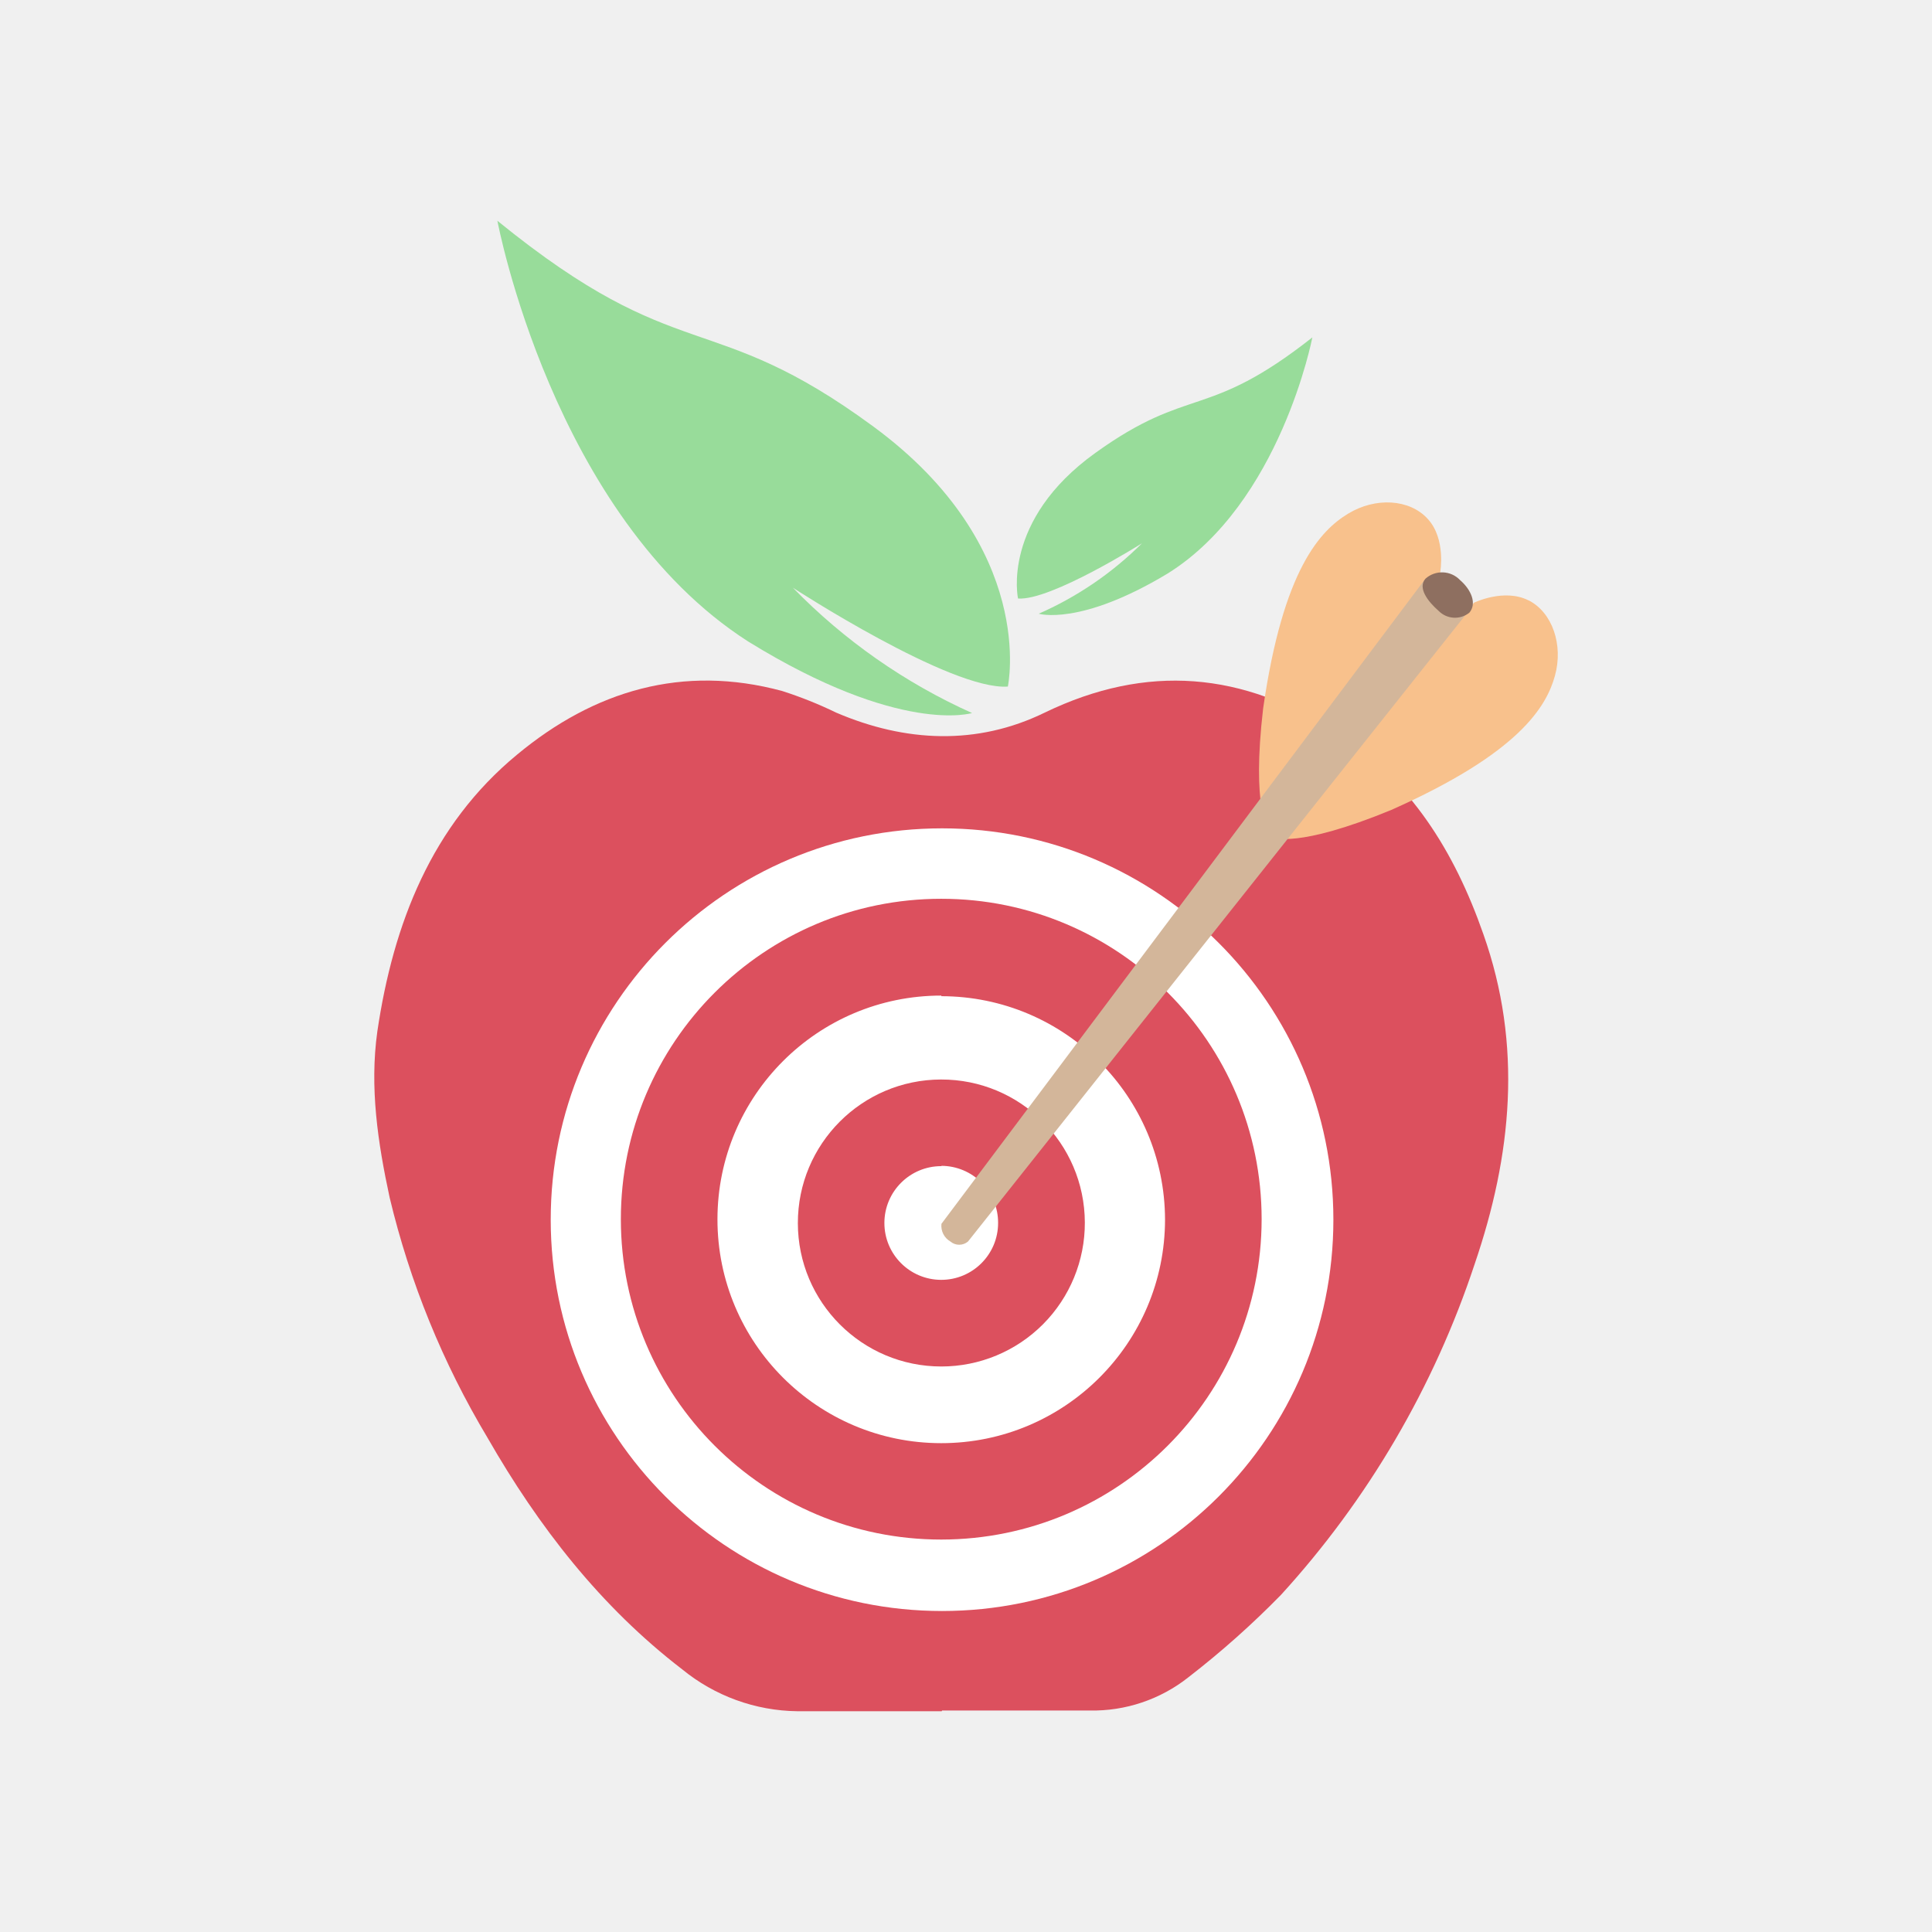
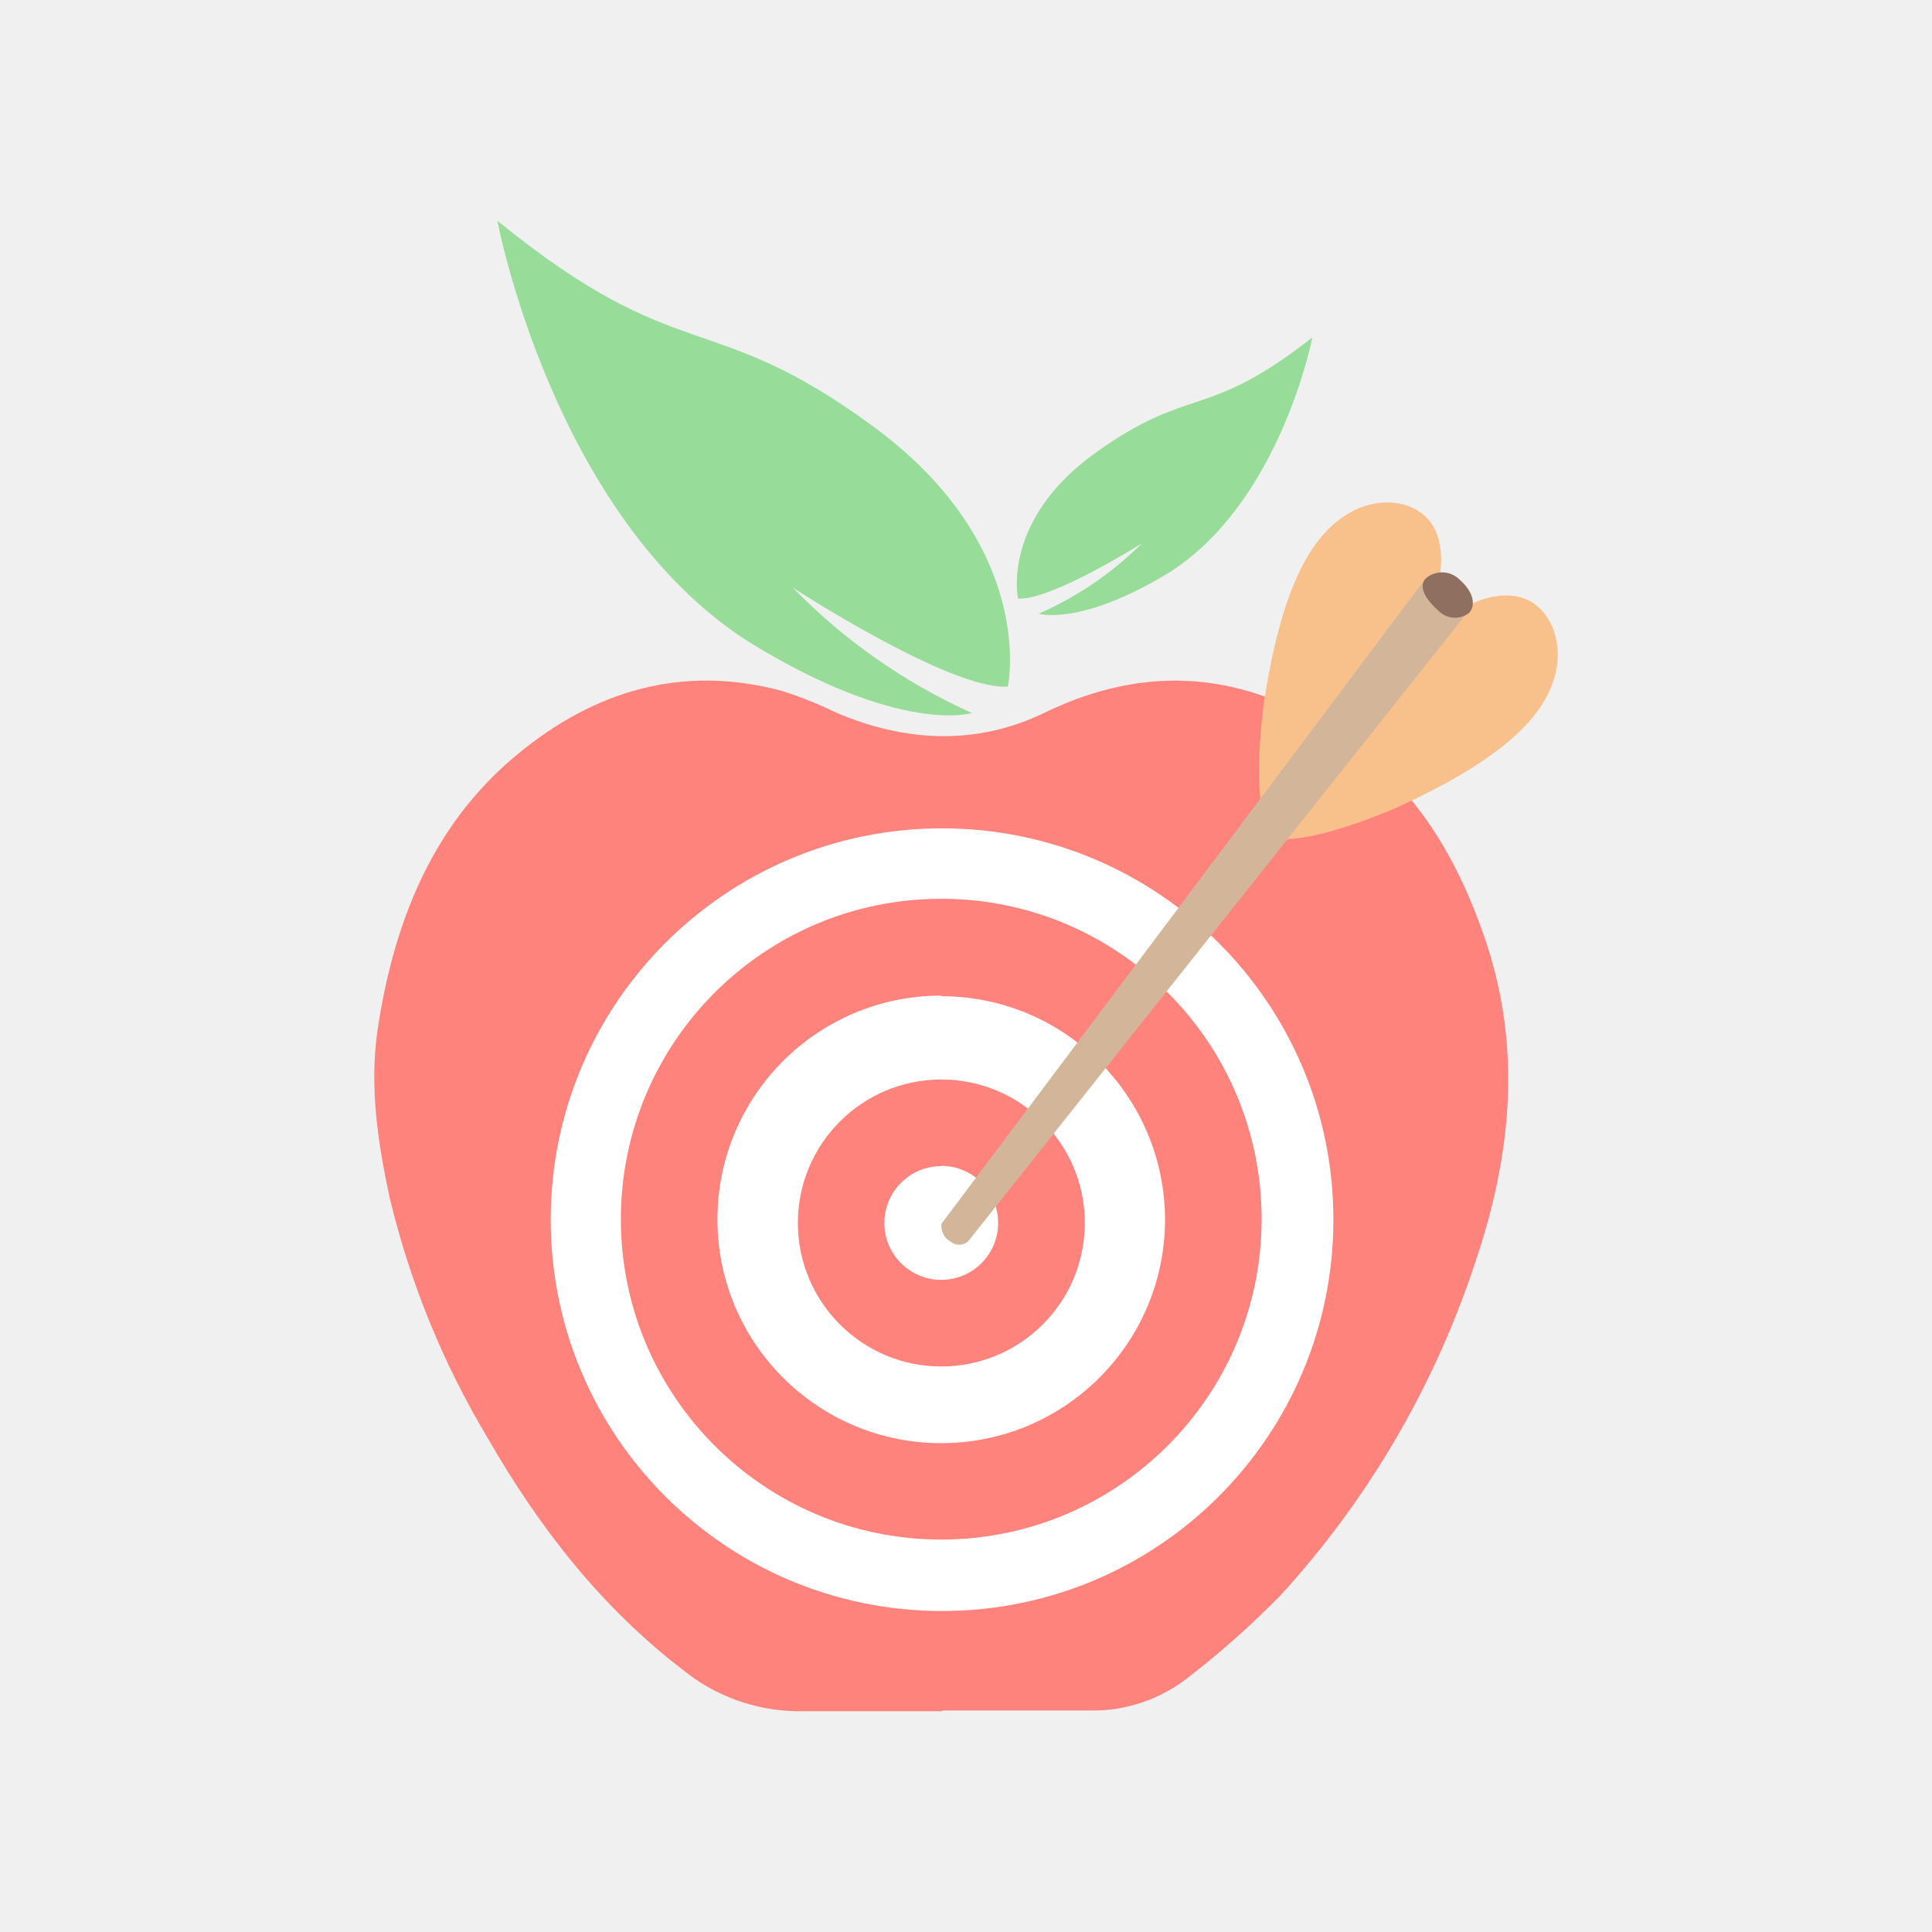
<svg xmlns="http://www.w3.org/2000/svg" viewBox="0 0 192 192">
-   <path d="M93.59,170.06H79.23A18.42,18.42,0,0,1,67.8,165.9c-8.13-6.24-14.29-14.2-19.34-23A84.62,84.62,0,0,1,38.72,119c-1.17-5.43-2-10.94-1.22-16.5C39.08,91.8,42.9,82,51.38,75c7.67-6.37,16.47-9,26.35-6.33a40.91,40.91,0,0,1,5.37,2.15c6.88,2.95,14,3.28,20.72,0,10.15-4.91,19.75-4.05,29,2,7.36,4.78,11.72,11.79,14.59,20,3.93,11.08,2.83,22-.86,32.8A91.31,91.31,0,0,1,127.3,158.5a89.19,89.19,0,0,1-9.19,8.18,15.33,15.33,0,0,1-9.82,3.31c-4.91,0-9.82,0-14.67,0Z" fill="#dc505e" />
+   <path d="M93.59,170.06H79.23A18.42,18.42,0,0,1,67.8,165.9c-8.13-6.24-14.29-14.2-19.34-23A84.62,84.62,0,0,1,38.72,119c-1.17-5.43-2-10.94-1.22-16.5C39.08,91.8,42.9,82,51.38,75c7.67-6.37,16.47-9,26.35-6.33a40.91,40.91,0,0,1,5.37,2.15c6.88,2.95,14,3.28,20.72,0,10.15-4.91,19.75-4.05,29,2,7.36,4.78,11.72,11.79,14.59,20,3.93,11.08,2.83,22-.86,32.8A91.31,91.31,0,0,1,127.3,158.5a89.19,89.19,0,0,1-9.19,8.18,15.33,15.33,0,0,1-9.82,3.31c-4.91,0-9.82,0-14.67,0Z" fill="#ff837d" />
  <circle cx="93.62" cy="121.21" r="38.89" fill="#fff" />
  <path d="M141.89,51.57c-1.82-2-5.21-2.17-7.92-.52s-6.45,5.45-8.44,19.35c-1.17,10,.53,12,.53,12l17.07-25.54S143.72,53.56,141.89,51.57Zm10,8.09c-2.42-1.22-5.41.24-5.41.24L126.58,83.23s2.32,1.11,11.64-2.72c12.81-5.68,15.47-10.32,16.31-13.36s-.24-6.28-2.62-7.49Z" fill="#f8c18c" />
  <path d="M86.81,42.4c-16.32-12-19.13-5.63-37.38-20.46,0,0,5.49,29.36,24.92,41.81,15.13,9.34,22.25,7.11,22.25,7.11A58,58,0,0,1,78.8,58.41s15.72,10.23,21.36,9.82C100.16,68.2,103.13,54.41,86.81,42.4ZM108.87,45c-9.4,6.74-7.7,14.48-7.7,14.48,3.25.24,12.32-5.49,12.32-5.49a33.75,33.75,0,0,1-10.26,7s4.1,1.26,12.82-4c11.21-7,14.37-23.46,14.37-23.46C119.9,41.82,118.27,38.24,108.87,45Z" fill="#98dc9a" />
-   <path d="M93.55,153a31.84,31.84,0,1,1,31.83-31.84h0A31.86,31.86,0,0,1,93.55,153Zm0-54.06a22.24,22.24,0,1,0,22.23,22.25v0A22.26,22.26,0,0,0,93.55,99Z" fill="#dc505e" />
-   <path d="M93.55,135.8a14.26,14.26,0,1,1,14.26-14.31A14.26,14.26,0,0,1,93.55,135.8Zm0-19.91a5.65,5.65,0,1,0,5.64,5.66h0a5.65,5.65,0,0,0-5.62-5.69h0Z" fill="#dc505e" />
+   <path d="M93.55,153a31.84,31.84,0,1,1,31.83-31.84h0A31.86,31.86,0,0,1,93.55,153Zm0-54.06a22.24,22.24,0,1,0,22.23,22.25v0A22.26,22.26,0,0,0,93.55,99Z" fill="#ff837d" />
+   <path d="M93.55,135.8a14.26,14.26,0,1,1,14.26-14.31A14.26,14.26,0,0,1,93.55,135.8Zm0-19.91a5.65,5.65,0,1,0,5.64,5.66h0a5.65,5.65,0,0,0-5.62-5.69h0Z" fill="#ff837d" />
  <path d="M141.61,57.57,93.56,121.62a1.8,1.8,0,0,0,.89,1.76,1.35,1.35,0,0,0,1.75,0L145.65,61.1Z" fill="#d3b69a" fill-rule="evenodd" />
  <path d="M145.1,57.65a2.47,2.47,0,0,0-3.44-.14c-.78.9.19,2.22,1.31,3.2a2.28,2.28,0,0,0,3.05.18c.77-.9.2-2.27-.92-3.24Z" fill="#8e6f60" fill-rule="evenodd" />
</svg>
